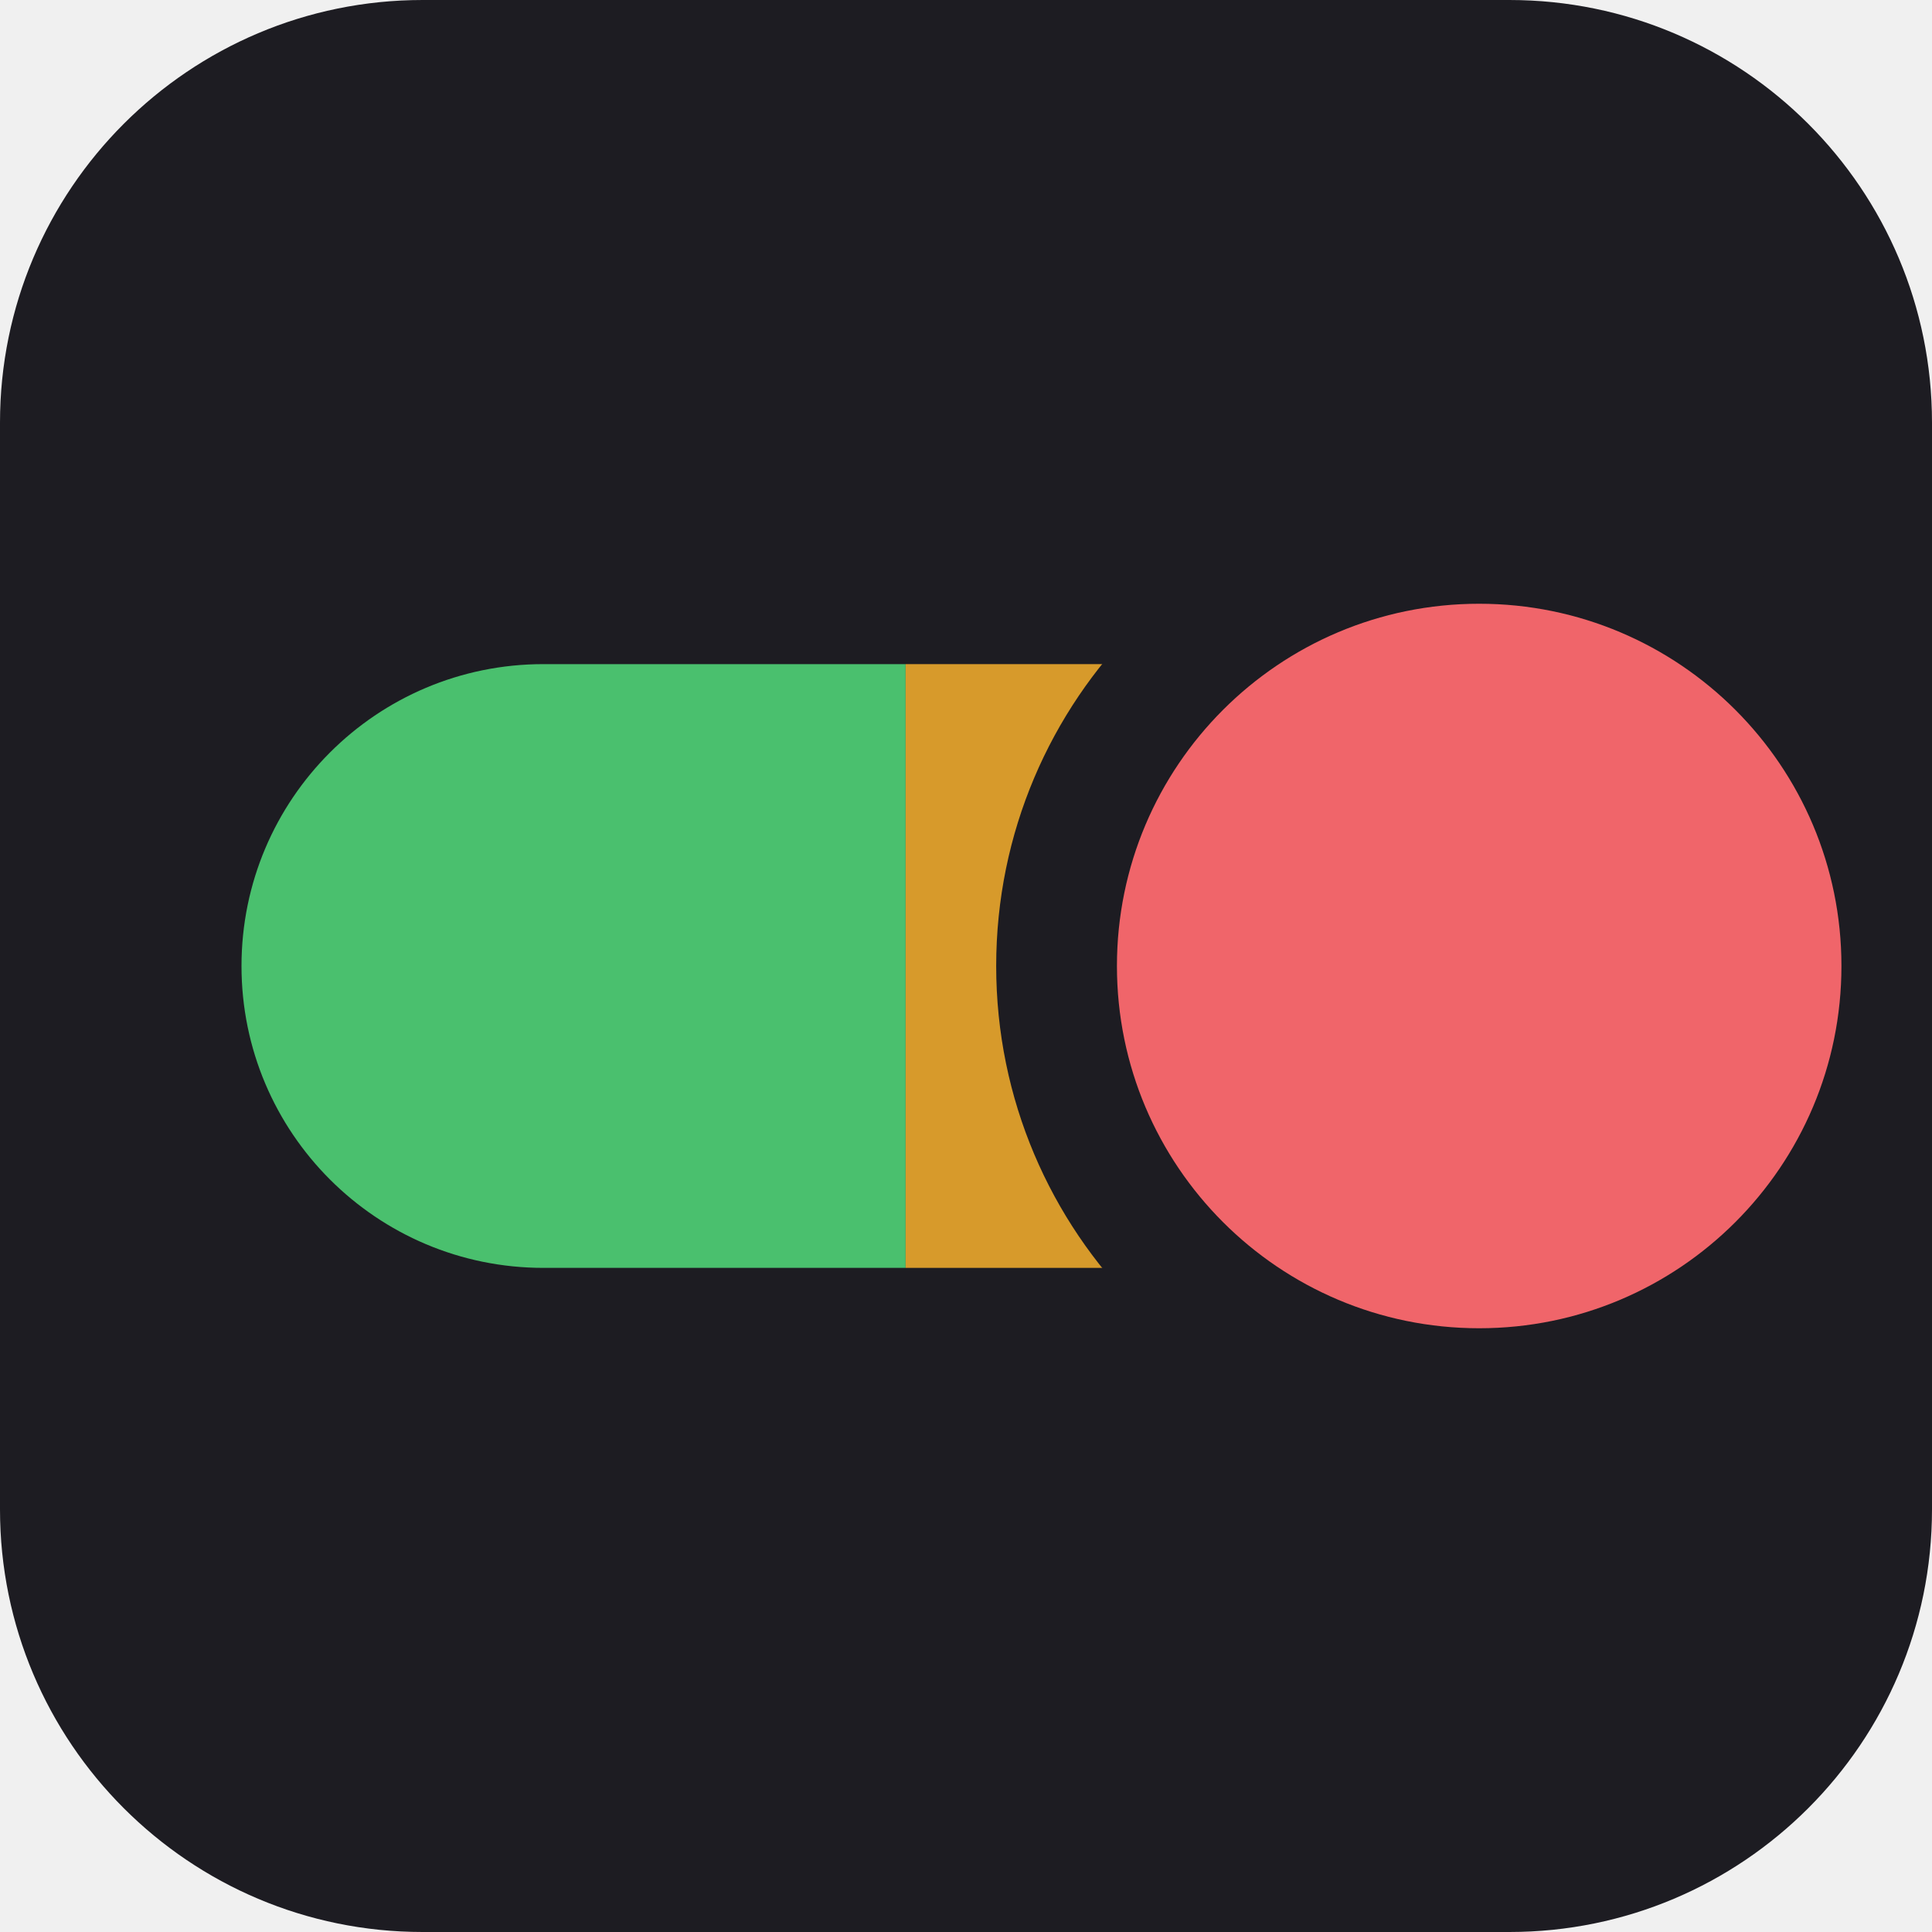
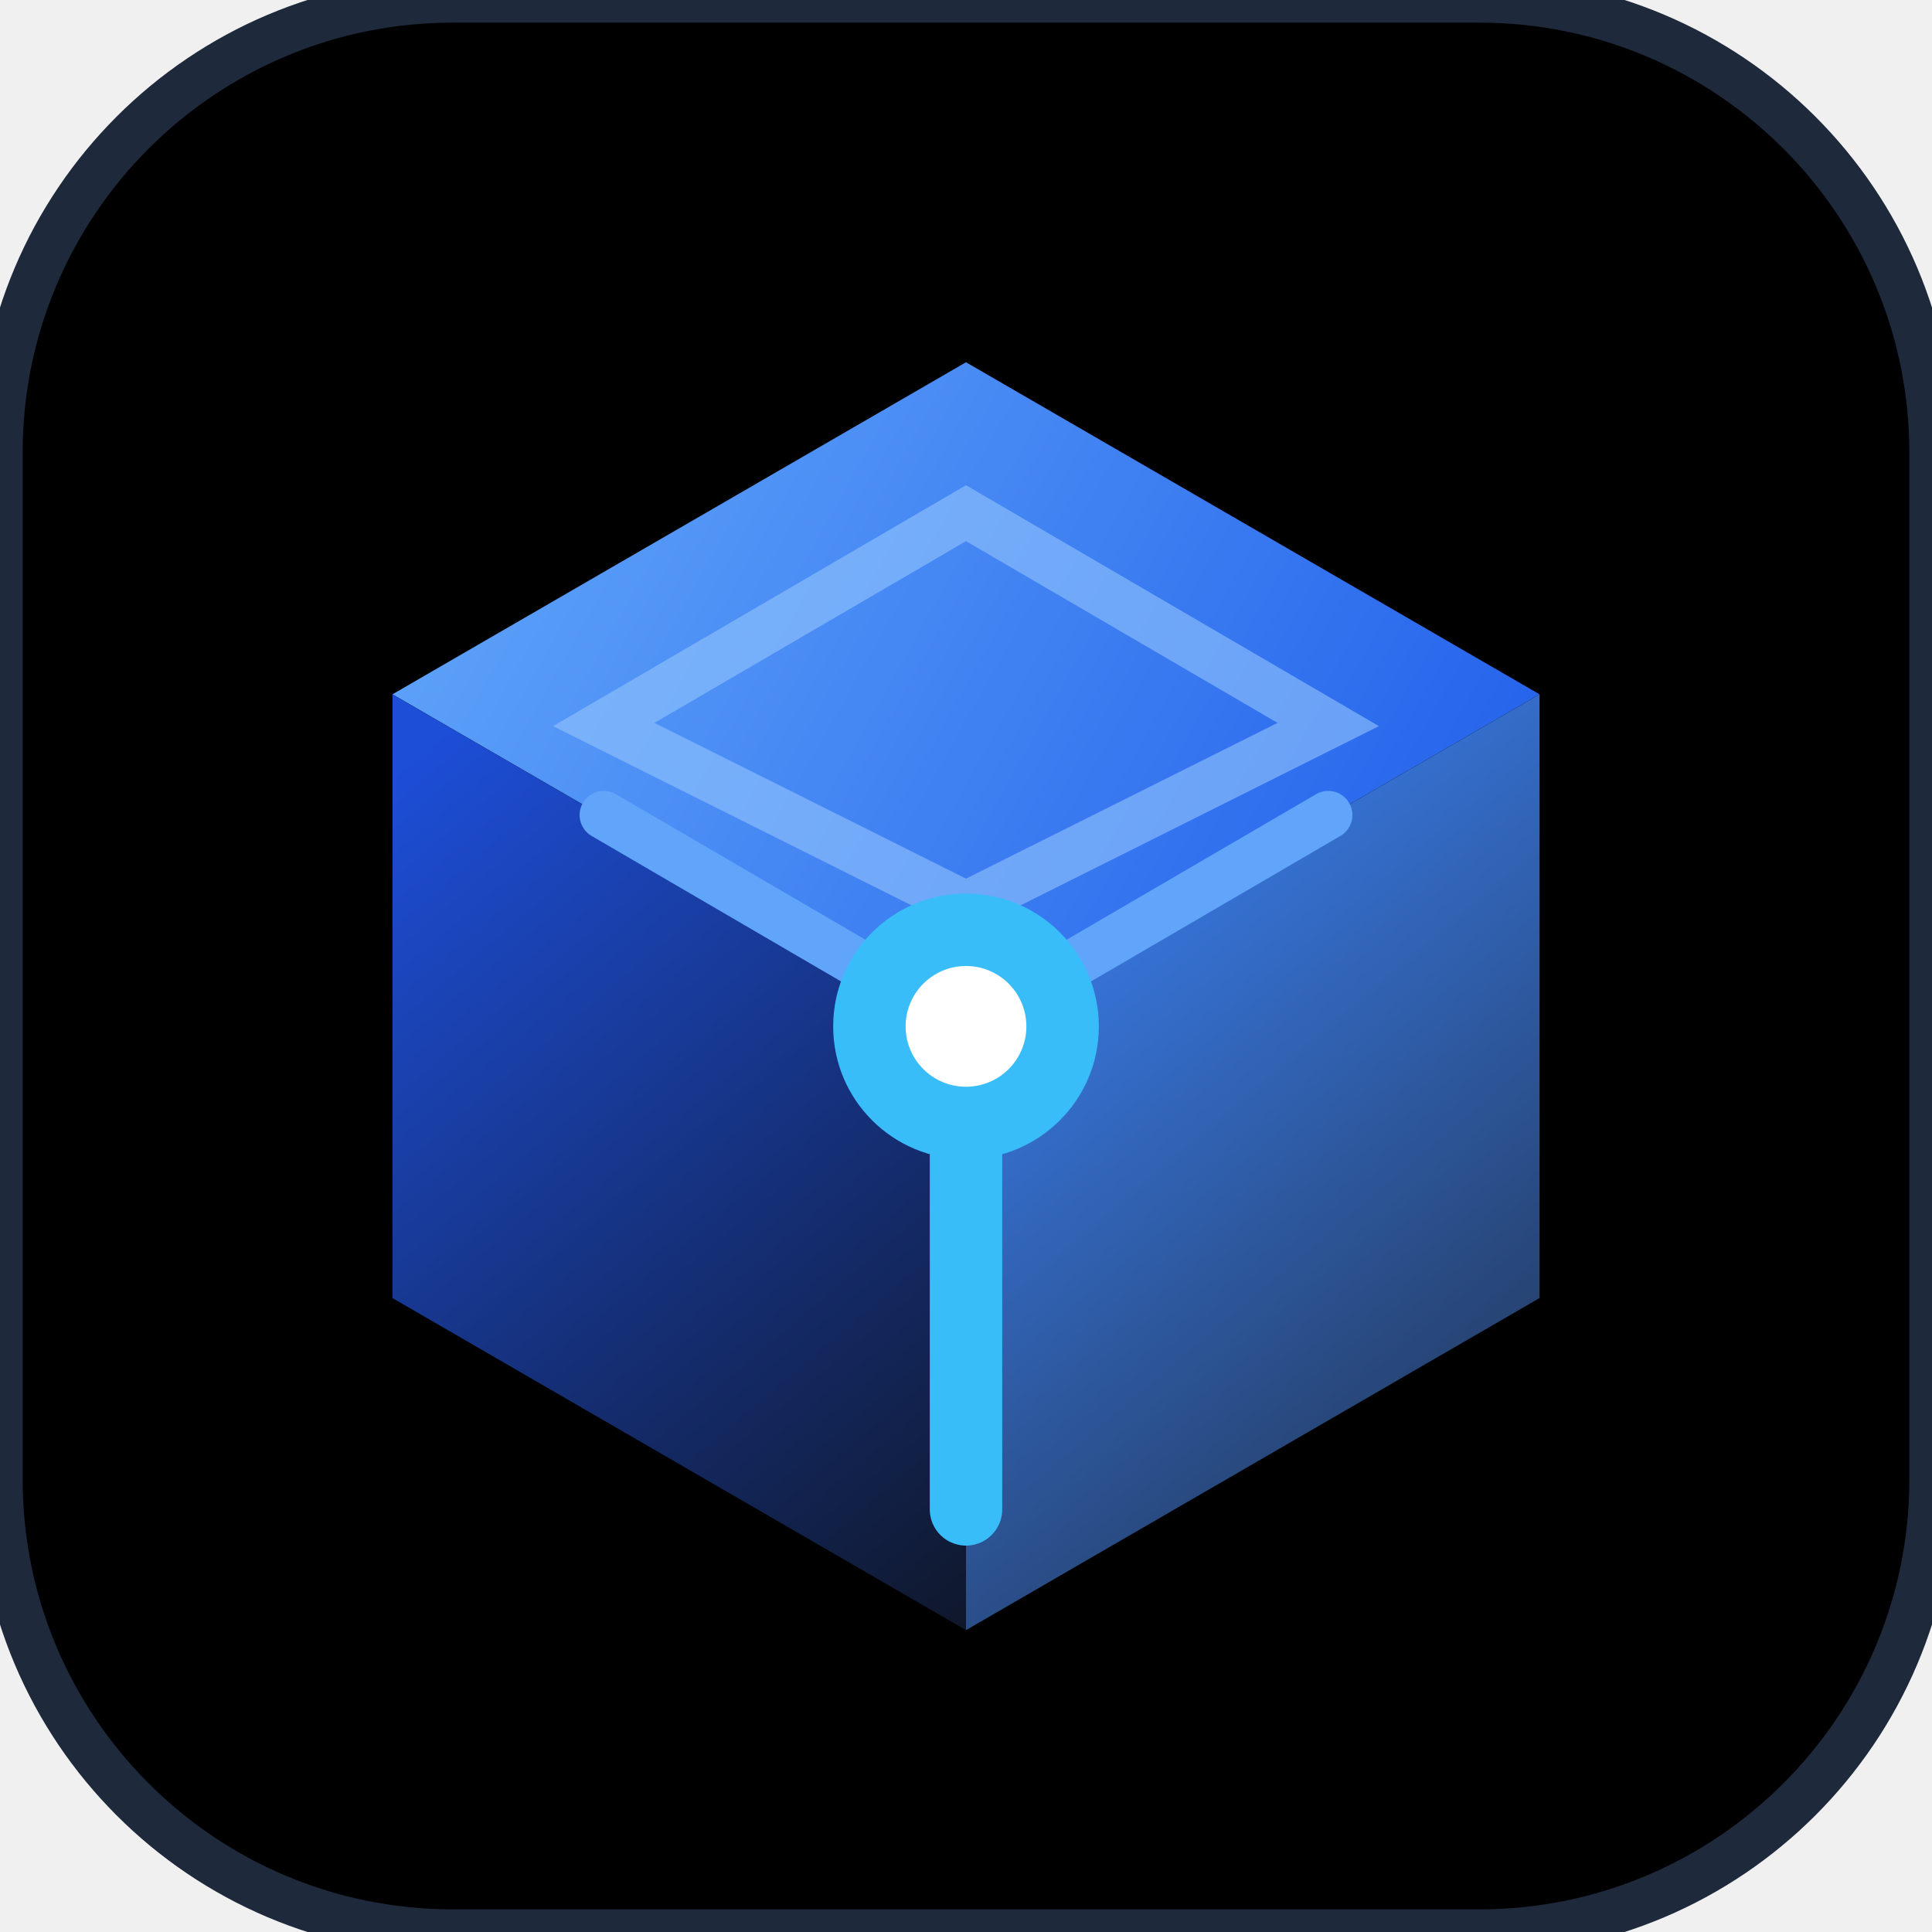
<svg xmlns="http://www.w3.org/2000/svg" viewBox="0 0 32 32" width="32" height="32" role="img" aria-label="ScaleLab">
-   <rect width="32" height="32" rx="7" fill="#1d1c22" />
-   <path d="M9 11 H15 V21 H9 A5 5 0 0 1 4 16 A5 5 0 0 1 9 11 Z" fill="#4ac06e" />
-   <rect x="15" y="11" width="5" height="10" fill="#d79a2b" />
-   <path d="M20 11 H23 A5 5 0 0 1 28 16 A5 5 0 0 1 23 21 H20 Z" fill="#f0656a" />
-   <circle cx="24.5" cy="16" r="8" fill="#1d1c22" />
-   <circle cx="24.5" cy="16" r="6" fill="#f0656a" />
+   <defs>
+     <linearGradient id="sl-top" x1="8" y1="6" x2="24" y2="15" gradientUnits="userSpaceOnUse">
+       <stop stop-color="#60A5FA" />
+       <stop offset="1" stop-color="#2563EB" />
+     </linearGradient>
+     <linearGradient id="sl-left" x1="5" y1="14" x2="16" y2="27" gradientUnits="userSpaceOnUse">
+       <stop stop-color="#1D4ED8" />
+       <stop offset="1" stop-color="#0F172A" />
+     </linearGradient>
+     <linearGradient id="sl-right" x1="16" y1="14" x2="27" y2="27" gradientUnits="userSpaceOnUse">
+       <stop stop-color="#3B82F6" />
+       <stop offset="1" stop-color="#1E293B" />
+     </linearGradient>
+   </defs>
+   <rect width="32" height="32" rx="7.5" fill="#0D131F" />
+   <rect width="32" height="32" rx="7.5" stroke="#1E293B" stroke-width="0.75" />
+   <path d="M16 6 L25.5 11.5 L16 17 L6.5 11.5 Z" fill="url(#sl-top)" />
+   <path d="M6.5 11.5 L16 17 V27 L6.5 21.5 Z" fill="url(#sl-left)" />
+   <path d="M16 17 L25.5 11.5 V21.5 L16 27 Z" fill="url(#sl-right)" />
+   <path d="M16 8.5 L22 12 L16 15 L10 12 Z" stroke="#93C5FD" stroke-opacity="0.6" stroke-width="0.8" fill="none" />
+   <path d="M16 17 V25" stroke="#38BDF8" stroke-width="1.2" stroke-linecap="round" />
+   <path d="M10 13.5 L16 17 L22 13.5" stroke="#60A5FA" stroke-width="0.8" stroke-linecap="round" fill="none" />
+   <circle cx="16" cy="17" r="2.2" fill="#38BDF8" />
+   <circle cx="16" cy="17" r="1" fill="#FFFFFF" />
</svg>
